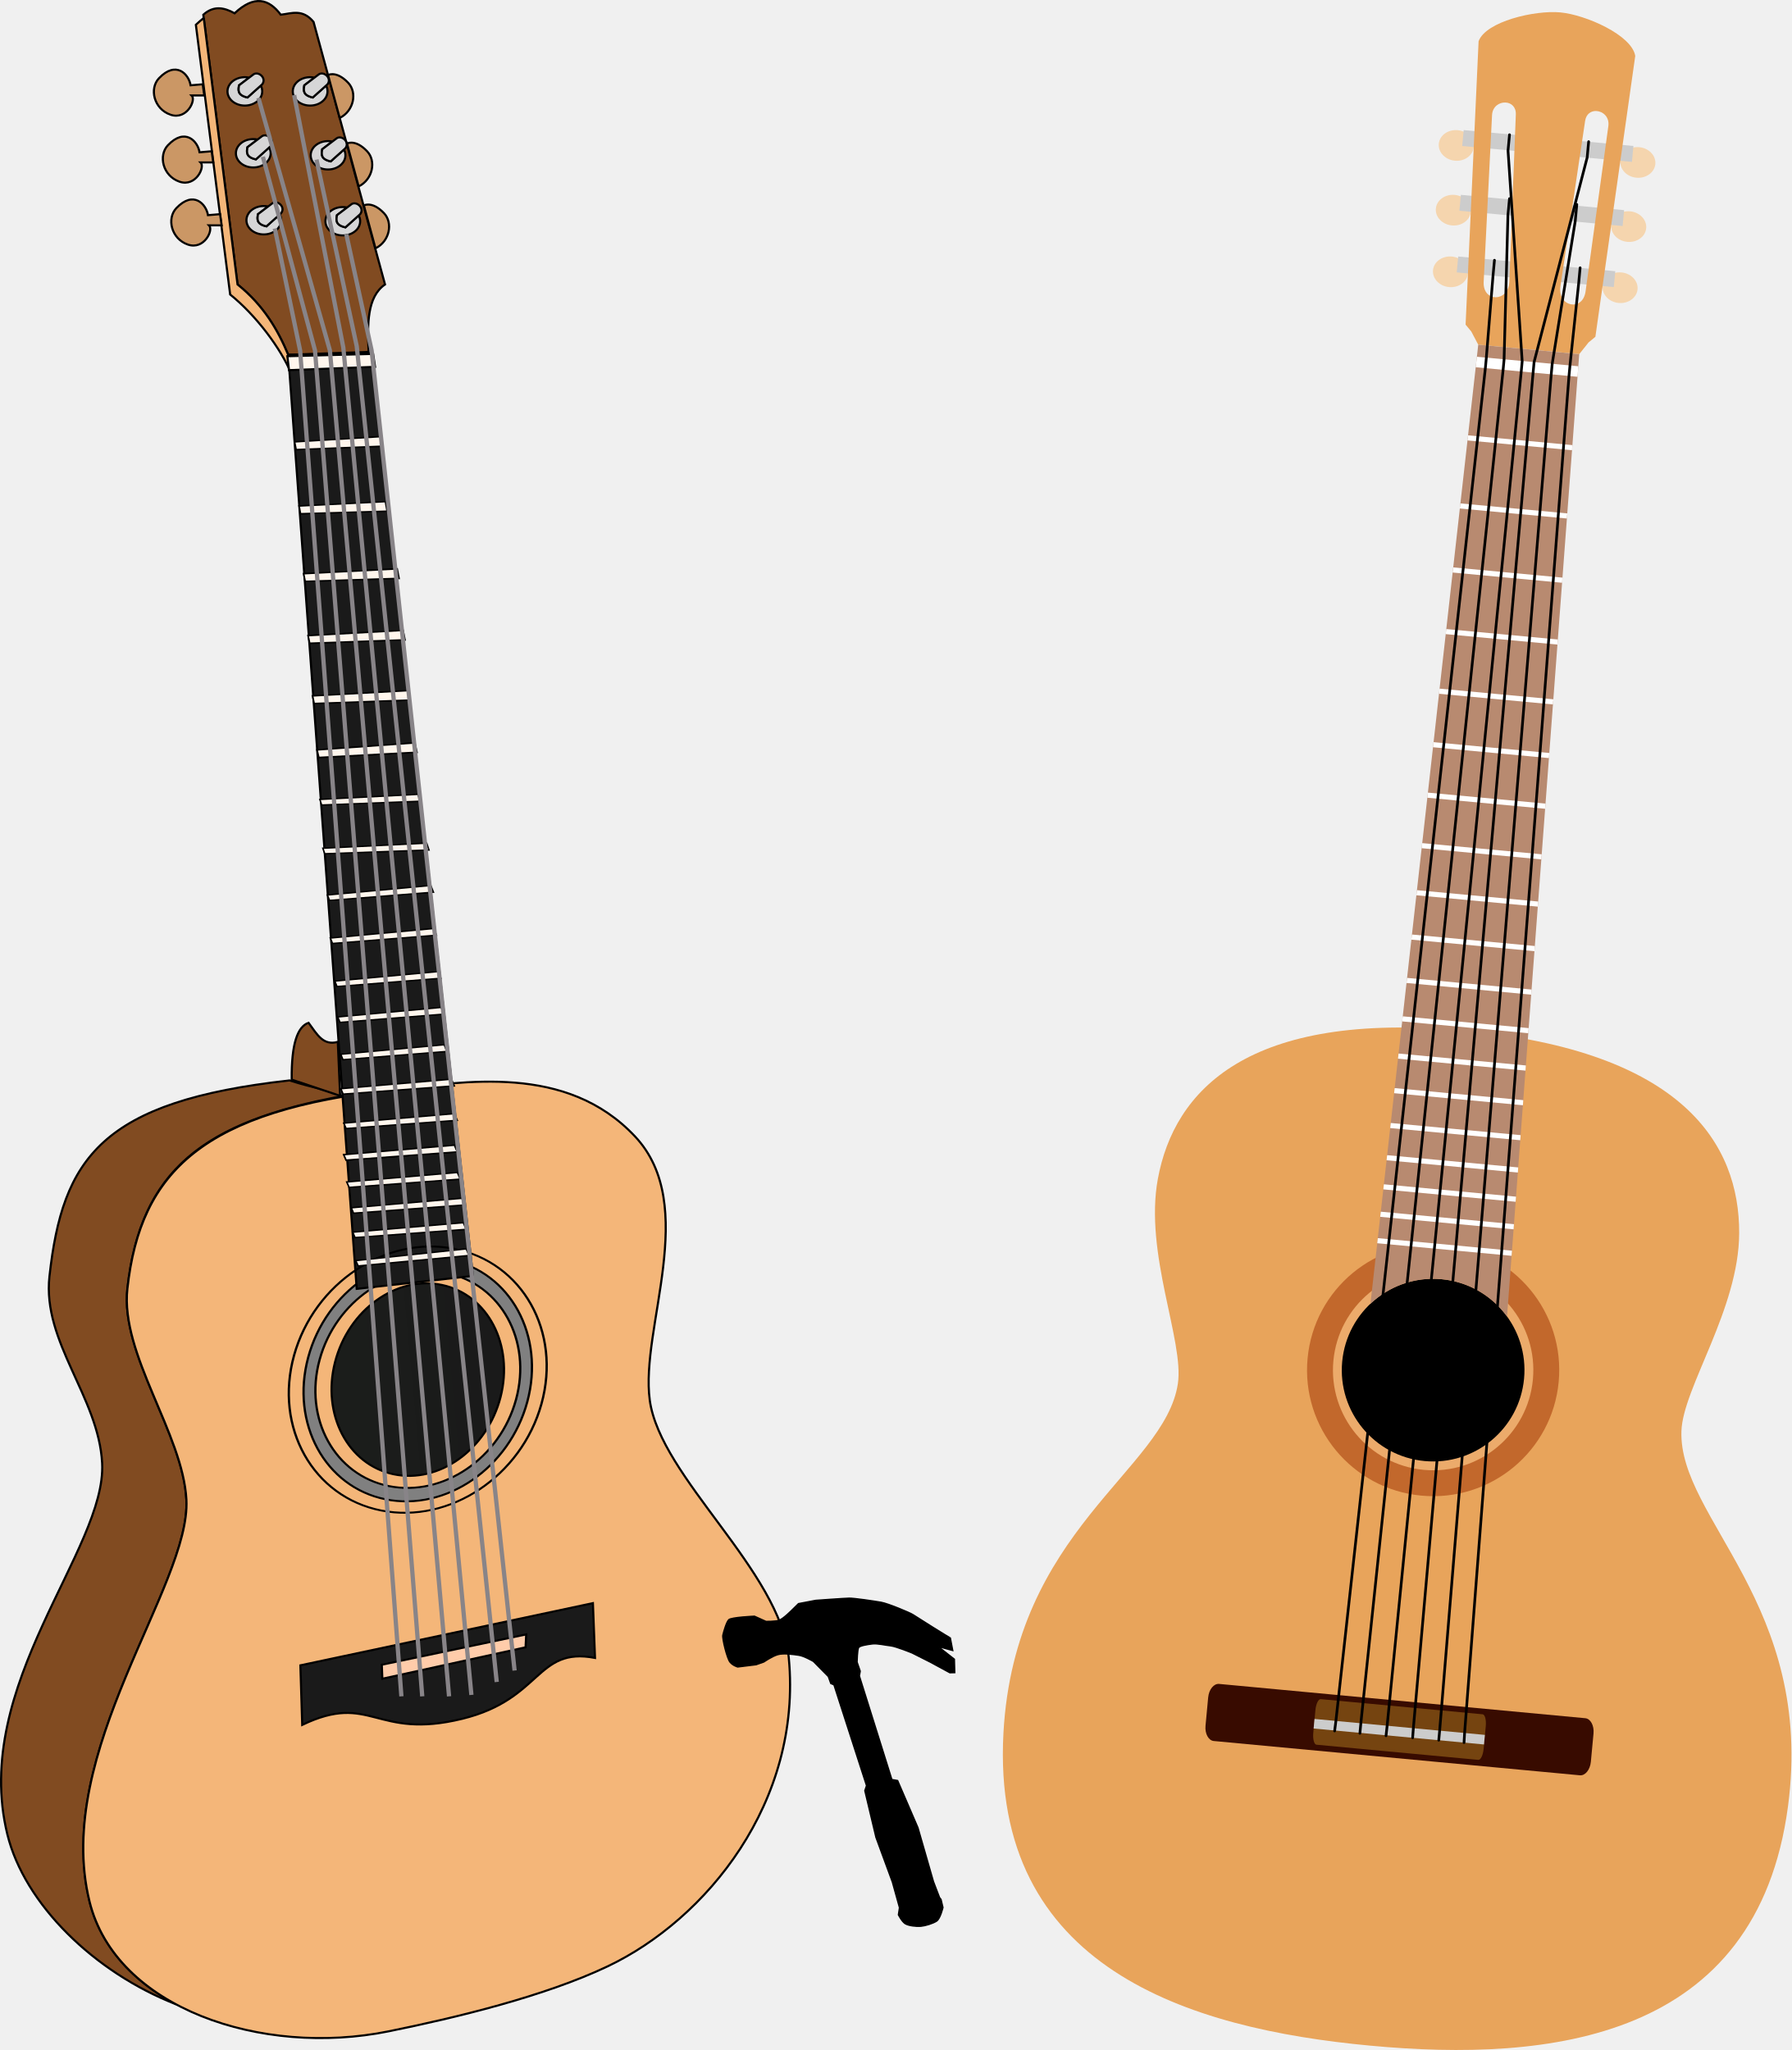
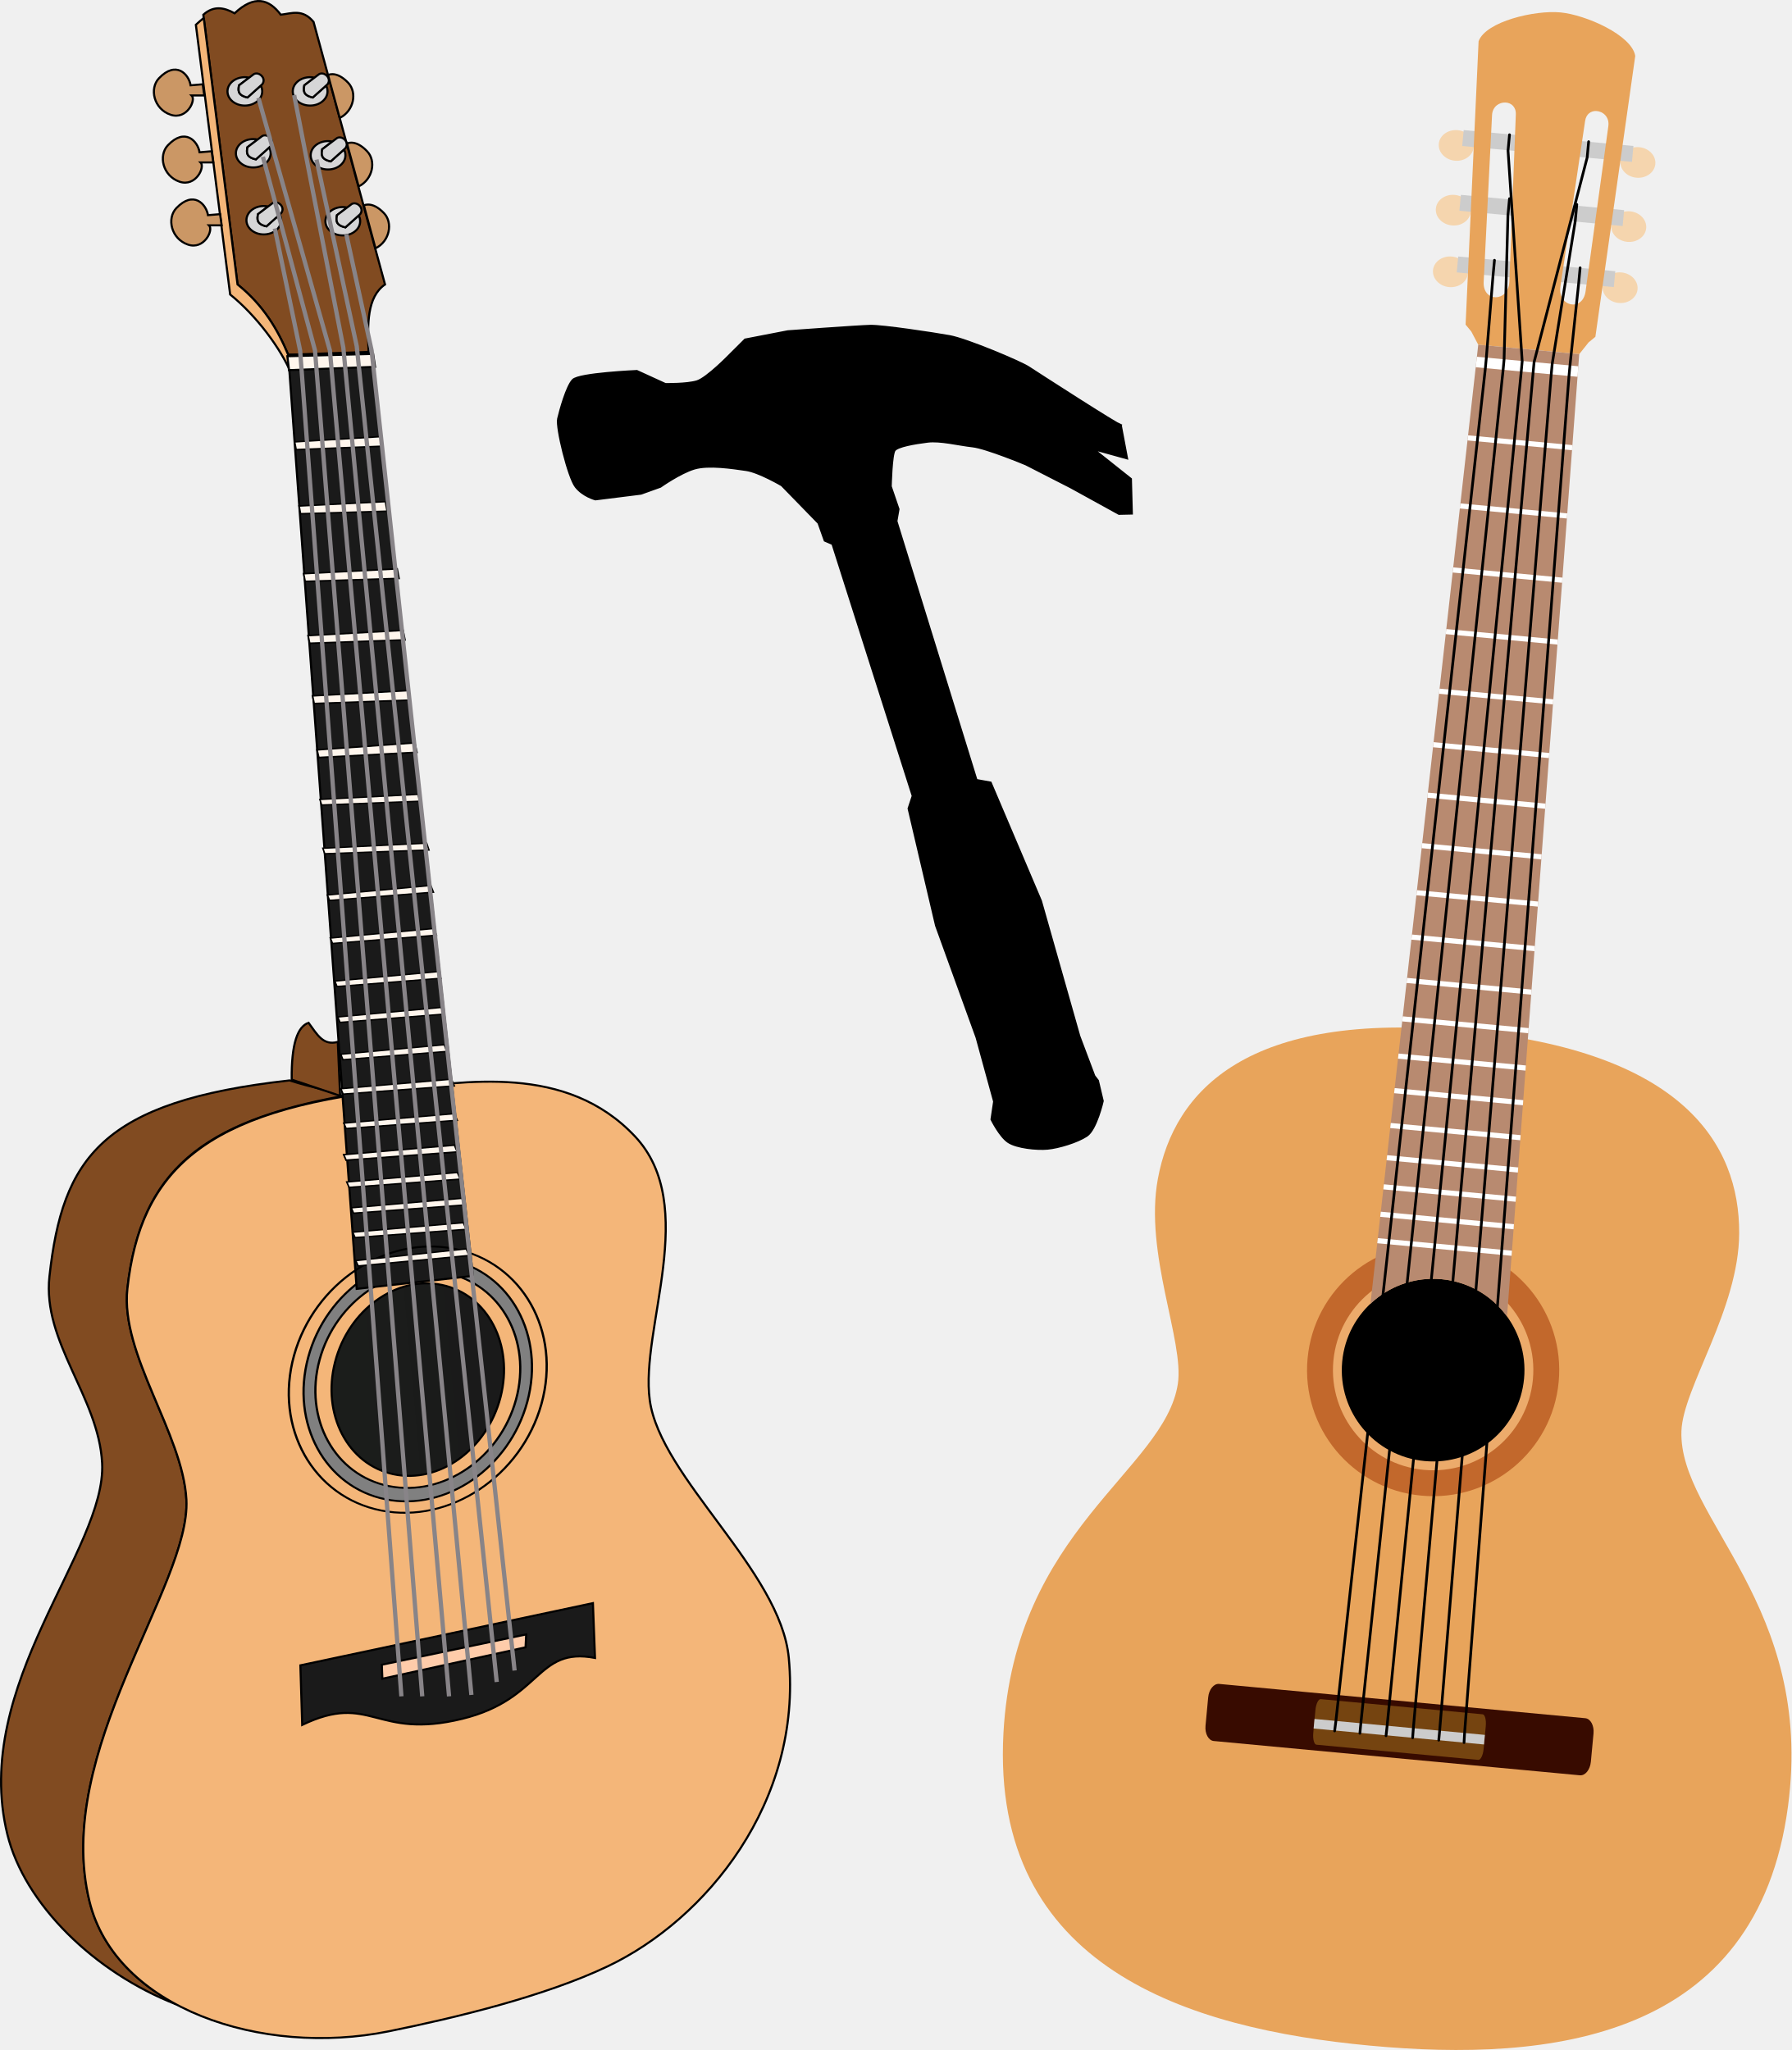
<svg xmlns="http://www.w3.org/2000/svg" id="svg2" viewBox="0 0 1327.495 1519.312" version="1.1" width="1327.495" height="1519.312">
  <defs id="defs64">
    <linearGradient id="linearGradient3468" y2="704.89" gradientUnits="userSpaceOnUse" y1="687.69" x2="359" x1="411.99">
      <stop id="stop3464" stop-color="#1a1a1a" offset="0" />
      <stop id="stop3466" stop-color="#1b1d1b" offset="1" />
    </linearGradient>
  </defs>
  <g id="layer1" transform="translate(2176.327,-294.0657)">
    <g id="g3951" transform="rotate(5.350792,-1331.477,1609.028)">
      <path id="path2959" transform="translate(-694.74,66.75)" fill="#f5d5ae" d="m -516.06,307.16 c -7.183,0 -13.031,5.067 -13.031,11.344 0,6.276 5.848,11.375 13.031,11.375 7.183,0 13,-5.099 13,-11.375 0,-6.276 -5.817,-11.344 -13,-11.344 z m 2.281,47.969 c -7.183,0 -13,5.099 -13,11.375 0,6.276 5.817,11.344 13,11.344 7.183,0 13,-5.067 13,-11.344 0,-6.276 -5.817,-11.375 -13,-11.375 z m 2.156,45.688 c -7.183,0 -13,5.067 -13,11.344 0,6.276 5.817,11.375 13,11.375 7.183,0 13,-5.099 13,-11.375 0,-6.276 -5.817,-11.344 -13,-11.344 z" />
      <path id="path2966" fill="#f5d5ae" d="m -1075.7,373.91 c 7.183,0 13.031,5.067 13.031,11.344 0,6.276 -5.848,11.375 -13.031,11.375 -7.183,0 -13,-5.099 -13,-11.375 0,-6.276 5.817,-11.344 13,-11.344 z m -2.281,47.969 c 7.183,0 13,5.099 13,11.375 0,6.276 -5.817,11.344 -13,11.344 -7.183,0 -13,-5.067 -13,-11.344 0,-6.276 5.817,-11.375 13,-11.375 z m -2.156,45.688 c 7.183,0 13,5.067 13,11.344 0,6.276 -5.817,11.375 -13,11.375 -7.183,0 -13,-5.099 -13,-11.375 0,-6.276 5.817,-11.344 13,-11.344 z" />
      <path id="path2922" transform="translate(-694.74,66.75)" fill="#e8a45b" d="m -448.5,971.16 c -162.02,0 -210.38,64.536 -216.31,130.44 -5.056,56.174 30.797,117.94 28.906,150 -3.818,64.754 -110.42,119.07 -104.53,269.72 6.818,174.33 157.45,205.31 291.94,205.31 134.48,0 285.12,-30.982 291.94,-205.31 5.892,-150.65 -100.74,-204.96 -104.56,-269.72 -1.891,-32.062 33.994,-93.826 28.938,-150 -5.932,-65.902 -54.294,-130.44 -216.31,-130.44 z" />
      <rect id="rect2949" rx="0" ry="0" height="11.835" width="116.9" y="467.08" x="-1201.7" fill="#cccccc" />
      <rect id="rect2951" rx="0" ry="0" height="11.835" width="121.49" y="421.41" x="-1204" fill="#cccccc" />
      <rect id="rect2953" rx="0" ry="0" height="11.835" width="126.32" y="373.42" x="-1206.4" fill="#cccccc" />
      <path id="path3866" transform="translate(-694.74,66.75)" fill="#e8a45b" d="m -448.5,213.16 c -18.913,0 -54.345,11.792 -58.312,26.938 l 10,210 4.656,4.656 6.062,9.281 h 75.156 l 6.062,-9.281 4.656,-4.656 10,-210 c -3.967,-15.145 -39.368,-26.938 -58.281,-26.938 z m -34.156,70.281 c 4.087,-0.15 8.063,2.401 8.375,8.094 l 6.781,123.94 c 0.824,15.054 -18.266,17.268 -18.938,1.781 l -5.344,-123.56 c -0.279,-6.431 4.493,-10.08 9.125,-10.25 z m 67.5,0 c 4.868,-0.254 10.233,3.441 9.938,10.25 l -5.375,123.56 c -0.671,15.487 -19.731,13.273 -18.906,-1.781 l 6.781,-123.94 c 0.291,-5.313 3.776,-7.896 7.562,-8.094 z" />
      <path id="path2916" transform="matrix(0.98404,0,0,0.98404,-701.9,86.279)" fill="#c2682c" d="m -353.55,1223.8 c 0,52.442 -42.513,94.954 -94.954,94.954 -52.442,0 -94.954,-42.512 -94.954,-94.954 0,-52.442 42.513,-94.954 94.954,-94.954 52.442,0 94.954,42.512 94.954,94.954 z" />
      <path id="path2918" transform="matrix(0.78191,0,0,0.78191,-792.55,333.65)" fill="#ecab6b" d="m -353.55,1223.8 c 0,52.442 -42.513,94.954 -94.954,94.954 -52.442,0 -94.954,-42.512 -94.954,-94.954 0,-52.442 42.513,-94.954 94.954,-94.954 52.442,0 94.954,42.512 94.954,94.954 z" />
      <path id="path2920" transform="matrix(0.71277,0,0,0.71277,-823.57,418.27)" d="m -353.55,1223.8 c 0,52.442 -42.513,94.954 -94.954,94.954 -52.442,0 -94.954,-42.512 -94.954,-94.954 0,-52.442 42.513,-94.954 94.954,-94.954 52.442,0 94.954,42.512 94.954,94.954 z" />
      <rect id="rect2929" rx="7.143" ry="10.714" height="42.5" width="286.79" y="1536.9" x="-1286.6" fill="#380b00" />
      <rect id="rect2931" rx="3.158" ry="8.553" height="33.929" width="126.79" y="1541.1" x="-1206.6" fill="#754410" />
      <path id="rect2933" fill="#cccccc" transform="translate(-694.74,66.75)" d="m -511.91,1489.4 v 7.125 h 126.78 v -7.125 z" />
      <path id="path2945" transform="translate(-694.74,66.75)" fill="#b88a70" d="m -486.09,464.03 -13.25,715.09 h 0.062 c 12.403,-14.081 30.542,-22.969 50.781,-22.969 20.239,0 38.379,8.888 50.781,22.969 0.004,0.01 0.027,-0.01 0.031,0 l -13.25,-715.09 h -75.156 z" />
      <path id="rect2968" fill="#ffffff" transform="translate(-694.74,66.75)" d="m -486.25,473.03 -0.156,7.812 h 75.781 l -0.156,-7.812 h -75.469 z m -1.094,58.594 -0.062,3.781 h 77.781 l -0.062,-3.781 z m -0.938,50.75 -0.062,3.781 h 79.656 l -0.062,-3.781 z m -0.875,47.719 -0.094,3.812 h 81.469 l -0.094,-3.812 h -81.281 z m -0.875,45.969 -0.062,3.781 h 83.156 l -0.062,-3.781 z m -0.812,44.438 -0.062,3.812 h 84.781 l -0.062,-3.812 z m -0.75,39.906 -0.062,3.781 h 86.281 l -0.062,-3.781 z m -0.688,37.625 -0.062,3.812 h 87.656 l -0.062,-3.812 z m -0.688,37.656 -0.094,3.781 h 89.094 l -0.094,-3.781 h -88.906 z m -0.656,35.094 -0.062,3.781 h 90.344 l -0.062,-3.781 z m -0.625,33.062 -0.062,3.812 h 91.594 l -0.062,-3.812 z m -0.594,32.344 -0.062,3.781 h 92.781 l -0.062,-3.781 z m -0.531,28.656 -0.062,3.781 h 93.844 l -0.062,-3.781 z m -0.5,27.75 -0.094,3.812 h 94.906 l -0.094,-3.812 h -94.719 z m -0.5,25.781 -0.062,3.781 h 95.844 l -0.062,-3.781 z m -0.469,26 -0.062,3.781 h 96.781 l -0.062,-3.781 z m -0.438,24 -0.094,3.781 h 97.719 l -0.094,-3.781 h -97.531 z m -0.406,21.719 -0.062,3.781 h 98.469 l -0.062,-3.781 z m -0.375,20.437 -0.094,3.813 h 99.281 l -0.094,-3.813 h -99.094 z m -0.375,19.719 -0.062,3.781 h 99.969 l -0.062,-3.781 z" />
      <g id="g3021" stroke-linejoin="round" transform="matrix(-1,0,0,1,-2285.3,0)" stroke="#000000" stroke-linecap="round" stroke-width="2" fill="none">
        <path id="path3023" transform="translate(-694.74,66.75)" d="m -495.86,1496.5 0.253,-7.125 16.776,-1008.6 v -7.826 l -0.74,-60.864 v -11.835" />
        <path id="path3025" transform="translate(-694.74,66.75)" d="m -477.04,1496.5 v -7.125 l 11.424,-1008.6 v -7.826 l -7.131,-106.83 v -12.374" />
        <path id="path3027" transform="translate(-694.74,66.75)" d="m -457.6,1496.5 0.126,-7.125 5.347,-1008.6 v -7.826 l -25.017,-154.52 v -11.835" />
      </g>
      <g id="g3029" stroke-linejoin="round" transform="translate(-0.39193,0.35714)" stroke="#000000" stroke-linecap="round" stroke-width="2" fill="none">
        <path id="path3031" transform="translate(-694.74,66.75)" d="m -495.86,1496.5 0.253,-7.125 16.776,-1008.6 v -7.826 l -0.74,-60.864 v -11.835" />
        <path id="path3033" transform="translate(-694.74,66.75)" d="m -477.04,1496.5 v -7.125 l 11.424,-1008.6 v -7.826 l -7.131,-106.83 v -12.374" />
        <path id="path3035" transform="translate(-694.74,66.75)" d="m -457.6,1496.5 0.126,-7.125 5.347,-1008.6 v -7.826 l -25.017,-154.52 v -11.835" />
      </g>
    </g>
  </g>
  <g id="layer3" transform="matrix(1.580981,0,0,1.523368,-305.1381,-37.53516)">
    <path id="path2677" stroke="#000000" fill-rule="evenodd" fill="#814b21" d="m 328.73,550.27 c -88.24,10.16 -106.43,37.83 -112.54,95.35 -3.41,32.05 23.06,58.66 24.69,90.85 2.11,41.97 -61.66,107.79 -44.41,180.65 8.04,33.97 40.81,67.15 79.12,82.66 -20.26,-11.26 -35.43,-28.15 -40.62,-50.09 -17.25,-72.87 47.52,-153.5 45.41,-195.47 -1.63,-32.19 -31.07,-70.61 -27.66,-102.66 6.11,-57.52 35.6,-81.24 100.94,-93.7 -11.94,-4.39 -12.7,-3.57 -24.93,-7.59 z" />
    <path id="path2675" stroke="#000000" fill-rule="evenodd" fill="#f4b679" d="m 377.11,554.81 c -88.23,10.16 -118.27,39.22 -124.39,96.75 -3.4,32.04 26.03,70.48 27.65,102.67 2.11,41.97 -62.66,122.6 -45.41,195.46 12.31,52.01 80.75,75.71 140.18,63.21 31.38,-6.6 73.11,-17.03 102.67,-31.62 46.19,-22.79 91.25,-79.86 84.9,-150.05 -3.84,-42.44 -60.19,-87.67 -65.16,-125.38 -4.62,-35.03 23.62,-94.59 -6.91,-128.33 -32.24,-35.64 -79.98,-26.57 -113.53,-22.71 z" />
    <path id="path2688" stroke="#000000" fill-rule="evenodd" fill="#814b21" d="m 328.09,197.24 c -4.92,-12.15 -11.43,-23.9 -23.74,-34.21 L 288.3,31.8 c 4.89,-4.573 9.77,-3.528 14.66,-0.7 9.27,-9.039 16.08,-6.975 21.64,0.698 5.12,-0.64 10.24,-2.941 15.36,3.49 l 33.5,127.74 c -8.53,6.16 -8.25,19.37 -7.68,32.81 l -37.69,1.4 z" />
    <path id="path2710" stroke="#000000" fill-rule="evenodd" fill="#f4b679" d="m 288.5,33.375 c -1.04,0.819 -2.19,1.915 -3.69,3.313 l 16.07,131.22 c 12.3,10.3 23.7,26.25 28.62,38.4 l -1.41,-9.06 c -4.92,-12.15 -11.44,-23.92 -23.75,-34.22 L 288.5,33.368 Z" />
    <path id="path2713" stroke="#000000" fill-rule="evenodd" fill="#814b21" d="m 352.43,557.77 -22.7,-7.9 c -0.17,-17.6 2.8,-25.81 7.89,-27.64 4.17,5.93 6.92,11.22 13.71,9.3 z" />
    <path id="path2715" stroke="#000000" fill-rule="evenodd" fill="#1a1a1a" d="m 333.8,834.83 0.86,28.98 c 32.31,-16.08 34.17,7.43 75.03,-2.97 37.45,-9.53 34.48,-35.08 62.19,-29.61 l -0.98,-26.66 z" />
    <path id="path2717" stroke="#000000" fill-rule="evenodd" fill="#ffccaa" d="m 371.95,834.55 0.26,6.8 67.13,-15.29 0.3,-6.27 z" />
    <path id="path3304" d="m 428.61,697.92 a 39.79,50.087 0 1 1 -79.58,0 39.79,50.087 0 1 1 79.58,0 z" transform="matrix(1.2903,0.27188,-0.30164,1.163,97.632,-221.59)" stroke="#000000" stroke-width="0.795" fill="#808080" />
    <path id="path3302" d="m 428.61,697.92 a 39.79,50.087 0 1 1 -79.58,0 39.79,50.087 0 1 1 79.58,0 z" transform="matrix(1.1574,0.24176,-0.27055,1.0342,127.64,-119.96)" stroke="#000000" stroke-width="0.89" fill="#f4b679" />
    <path id="path2686" stroke="#000000" fill-rule="evenodd" fill="#1a1a1a" d="m 360.2,651.68 54.45,-6.3 -47.47,-448.84 -39.09,0.7 z" />
    <path id="path2723" d="m 428.61,697.92 a 39.79,50.087 0 1 1 -79.58,0 39.79,50.087 0 1 1 79.58,0 z" transform="matrix(0.97409,0.21489,-0.22771,0.91922,169,-29.268)" stroke="#000000" stroke-width="1.029" fill="url(#linearGradient3468)" style="fill:url(#linearGradient3468)" />
    <path id="path3306" d="m 428.61,697.92 a 39.79,50.087 0 1 1 -79.58,0 39.79,50.087 0 1 1 79.58,0 z" transform="matrix(1.4569,0.29718,-0.34059,1.2713,60.039,-306.97)" stroke="#000000" stroke-width="0.716" fill="none" />
    <g id="g3319" stroke="#000000" fill="#d6d6d7">
      <path id="path3310" d="m 307.75,62.188 c -4.5,0 -8.13,3.091 -8.13,6.906 0,3.814 3.63,6.906 8.13,6.906 4.5,0 8.16,-3.092 8.16,-6.906 0,-1.002 -0.24,-1.953 -0.69,-2.813 L 309,72.062 c -4.75,-1.116 -4.36,-3.505 -3.97,-5.906 l 4.75,-3.75 c -0.64,-0.139 -1.33,-0.218 -2.03,-0.218 z" />
      <path id="path3312" stroke-width="1px" fill-rule="evenodd" d="m 305.05,66.143 c -0.39,2.401 -0.8,4.807 3.95,5.923 l 6.91,-6.417 c 2.14,-2.938 -1.56,-6.362 -3.95,-4.936 z" />
    </g>
    <g id="g3323" stroke="#000000" fill="#d6d6d7" transform="translate(3.9488,30.11)">
      <path id="path3325" d="m 307.75,62.188 c -4.5,0 -8.13,3.091 -8.13,6.906 0,3.814 3.63,6.906 8.13,6.906 4.5,0 8.16,-3.092 8.16,-6.906 0,-1.002 -0.24,-1.953 -0.69,-2.813 L 309,72.062 c -4.75,-1.116 -4.36,-3.505 -3.97,-5.906 l 4.75,-3.75 c -0.64,-0.139 -1.33,-0.218 -2.03,-0.218 z" />
      <path id="path3327" stroke-width="1px" fill-rule="evenodd" d="m 305.05,66.143 c -0.39,2.401 -0.8,4.807 3.95,5.923 l 6.91,-6.417 c 2.14,-2.938 -1.56,-6.362 -3.95,-4.936 z" />
    </g>
    <g id="g3329" stroke="#000000" fill="#d6d6d7" transform="translate(8.8849,62.688)">
      <path id="path3331" d="m 307.75,62.188 c -4.5,0 -8.13,3.091 -8.13,6.906 0,3.814 3.63,6.906 8.13,6.906 4.5,0 8.16,-3.092 8.16,-6.906 0,-1.002 -0.24,-1.953 -0.69,-2.813 L 309,72.062 c -4.75,-1.116 -4.36,-3.505 -3.97,-5.906 l 4.75,-3.75 c -0.64,-0.139 -1.33,-0.218 -2.03,-0.218 z" />
      <path id="path3333" stroke-width="1px" fill-rule="evenodd" d="m 305.05,66.143 c -0.39,2.401 -0.8,4.807 3.95,5.923 l 6.91,-6.417 c 2.14,-2.938 -1.56,-6.362 -3.95,-4.936 z" />
    </g>
    <g id="g3335" stroke="#000000" fill="#d6d6d7" transform="translate(45.905,63.181)">
      <path id="path3337" d="m 307.75,62.188 c -4.5,0 -8.13,3.091 -8.13,6.906 0,3.814 3.63,6.906 8.13,6.906 4.5,0 8.16,-3.092 8.16,-6.906 0,-1.002 -0.24,-1.953 -0.69,-2.813 L 309,72.062 c -4.75,-1.116 -4.36,-3.505 -3.97,-5.906 l 4.75,-3.75 c -0.64,-0.139 -1.33,-0.218 -2.03,-0.218 z" />
      <path id="path3339" stroke-width="1px" fill-rule="evenodd" d="m 305.05,66.143 c -0.39,2.401 -0.8,4.807 3.95,5.923 l 6.91,-6.417 c 2.14,-2.938 -1.56,-6.362 -3.95,-4.936 z" />
    </g>
    <g id="g3341" stroke="#000000" fill="#d6d6d7" transform="translate(38.995,31.097)">
      <path id="path3343" d="m 307.75,62.188 c -4.5,0 -8.13,3.091 -8.13,6.906 0,3.814 3.63,6.906 8.13,6.906 4.5,0 8.16,-3.092 8.16,-6.906 0,-1.002 -0.24,-1.953 -0.69,-2.813 L 309,72.062 c -4.75,-1.116 -4.36,-3.505 -3.97,-5.906 l 4.75,-3.75 c -0.64,-0.139 -1.33,-0.218 -2.03,-0.218 z" />
      <path id="path3345" stroke-width="1px" fill-rule="evenodd" d="m 305.05,66.143 c -0.39,2.401 -0.8,4.807 3.95,5.923 l 6.91,-6.417 c 2.14,-2.938 -1.56,-6.362 -3.95,-4.936 z" />
    </g>
    <g id="g3347" stroke="#000000" fill="#d6d6d7" transform="translate(30.603)">
      <path id="path3349" d="m 307.75,62.188 c -4.5,0 -8.13,3.091 -8.13,6.906 0,3.814 3.63,6.906 8.13,6.906 4.5,0 8.16,-3.092 8.16,-6.906 0,-1.002 -0.24,-1.953 -0.69,-2.813 L 309,72.062 c -4.75,-1.116 -4.36,-3.505 -3.97,-5.906 l 4.75,-3.75 c -0.64,-0.139 -1.33,-0.218 -2.03,-0.218 z" />
      <path id="path3351" stroke-width="1px" fill-rule="evenodd" d="m 305.05,66.143 c -0.39,2.401 -0.8,4.807 3.95,5.923 l 6.91,-6.417 c 2.14,-2.938 -1.56,-6.362 -3.95,-4.936 z" />
    </g>
    <path id="path3353" d="m 288.02,65.649 -5.68,0.494 c -0.84,-5.417 -6.79,-12.172 -14.81,-3.455 -4.6,5 -2.48,14.966 5.43,17.769 7.59,2.691 12.1,-7.149 9.87,-9.378 h 5.93 z" fill-rule="evenodd" stroke="#000000" stroke-width="1px" fill="#cb9765" />
    <path id="path3355" d="m 292.21,98.227 -5.67,0.494 c -0.85,-5.417 -6.79,-12.172 -14.81,-3.456 -4.6,5.005 -2.48,14.965 5.43,17.775 7.59,2.69 12.1,-7.15 9.87,-9.38 h 5.92 z" fill-rule="evenodd" stroke="#000000" stroke-width="1px" fill="#cb9765" />
    <path id="path3357" d="m 296.16,128.83 -5.67,0.49 c -0.85,-5.41 -6.79,-12.17 -14.81,-3.45 -4.6,5 -2.48,14.97 5.43,17.77 7.59,2.69 12.1,-7.15 9.87,-9.38 h 5.92 z" fill-rule="evenodd" stroke="#000000" stroke-width="1px" fill="#cb9765" />
    <path id="path3359" d="m 348.78,60.719 c -0.73,-0.008 -1.39,0.145 -2.03,0.375 l 5.47,20.937 c 6.7,-3.438 8.27,-12.446 3.97,-17.125 -2.76,-2.996 -5.27,-4.165 -7.41,-4.187 z" fill-rule="evenodd" stroke="#000000" stroke-width="1px" fill="#cb9765" />
    <path id="path3364" d="m 357.67,94.037 c -0.73,-0.008 -1.4,0.146 -2.04,0.375 l 5.47,20.938 c 6.7,-3.44 8.28,-12.45 3.97,-17.126 -2.75,-2.996 -5.26,-4.164 -7.4,-4.187 z" fill-rule="evenodd" stroke="#000000" stroke-width="1px" fill="#cb9765" />
    <path id="path3366" d="m 365.56,124.15 c -0.72,-0.01 -1.39,0.14 -2.03,0.37 l 5.47,20.94 c 6.7,-3.44 8.27,-12.45 3.97,-17.13 -2.76,-2.99 -5.26,-4.16 -7.41,-4.18 z" fill-rule="evenodd" stroke="#000000" stroke-width="1px" fill="#cb9765" />
    <path id="path3398" stroke="#000000" fill-rule="evenodd" fill="#fff6ed" d="m 327.7,197.95 0.76,6.76 40.33,-1.61 -0.91,-6.27 z" />
    <path id="path3400" d="m 331.09,239.6 0.71,3.79 40.57,-1.66 -0.85,-4.68 z" fill-rule="evenodd" stroke="#000000" stroke-width="0.752" fill="#fff6ed" />
    <path id="path3402" d="m 333.19,270.8 0.67,3.79 40.59,-1.24 -0.81,-4.68 z" fill-rule="evenodd" stroke="#000000" stroke-width="0.752" fill="#fff6ed" />
    <path id="path3404" d="m 335.3,303.73 0.73,3.77 44,-1.46 -0.88,-4.66 z" fill-rule="evenodd" stroke="#000000" stroke-width="0.78" fill="#fff6ed" />
    <path id="path3406" d="m 337.39,333.85 0.76,3.76 44.67,-1.66 -0.91,-4.65 z" fill-rule="evenodd" stroke="#000000" stroke-width="0.786" fill="#fff6ed" />
    <path id="path3408" d="m 339.48,363.17 0.77,3.76 44.67,-1.66 -0.92,-4.65 z" fill-rule="evenodd" stroke="#000000" stroke-width="0.786" fill="#fff6ed" />
    <path id="path3410" d="m 341.58,389.44 0.85,3.74 45.99,-2.53 -1.02,-4.62 z" fill-rule="evenodd" stroke="#000000" stroke-width="0.797" fill="#fff6ed" />
    <path id="path3414" d="m 342.92,413.57 0.85,2.71 46.11,-1.84 -1.02,-3.34 z" fill-rule="evenodd" stroke="#000000" stroke-width="0.679" fill="#fff6ed" />
    <path id="path3416" d="m 344.32,437.31 0.9,2.69 48.84,-1.83 -1.08,-3.33 z" fill-rule="evenodd" stroke="#000000" stroke-width="0.697" fill="#fff6ed" />
    <path id="path3418" d="m 346.44,460.06 1.03,2.65 48.69,-4.01 -1.25,-3.28 z" fill-rule="evenodd" stroke="#000000" stroke-width="0.698" fill="#fff6ed" />
    <path id="path3420" d="m 347.83,481 1.04,2.65 48.69,-4.01 -1.25,-3.28 z" fill-rule="evenodd" stroke="#000000" stroke-width="0.698" fill="#fff6ed" />
    <path id="path3422" d="m 349.93,501.94 1.03,2.66 48.69,-4.02 -1.25,-3.28 z" fill-rule="evenodd" stroke="#000000" stroke-width="0.698" fill="#fff6ed" />
    <path id="path3424" d="m 351.32,519.39 1.04,2.66 48.69,-4.02 -1.25,-3.28 z" fill-rule="evenodd" stroke="#000000" stroke-width="0.698" fill="#fff6ed" />
    <path id="path3426" d="m 352.72,537.54 1.04,2.66 48.68,-4.02 -1.24,-3.28 z" fill-rule="evenodd" stroke="#000000" stroke-width="0.698" fill="#fff6ed" />
    <path id="path3428" d="m 352.73,554.29 1.11,2.65 52.08,-4 -1.33,-3.27 z" fill-rule="evenodd" stroke="#000000" stroke-width="0.721" fill="#fff6ed" />
    <path id="path3430" d="m 354.13,571.05 1.11,2.64 52.08,-4 -1.34,-3.27 z" fill-rule="evenodd" stroke="#000000" stroke-width="0.721" fill="#fff6ed" />
    <path id="path3432" d="m 354.13,586.4 1.11,2.65 52.08,-4 -1.34,-3.27 z" fill-rule="evenodd" stroke="#000000" stroke-width="0.721" fill="#ffccaa" />
    <path id="path3434" d="m 354.13,586.4 1.11,2.65 52.08,-4 -1.34,-3.27 z" fill-rule="evenodd" stroke="#000000" stroke-width="0.721" fill="#fff6ed" />
    <path id="path3436" d="m 355.52,599.67 1.11,2.64 52.08,-4 -1.33,-3.27 z" fill-rule="evenodd" stroke="#000000" stroke-width="0.721" fill="#fff6ed" />
    <path id="path3438" d="m 357.62,612.23 1.11,2.65 52.08,-4 -1.34,-3.27 z" fill-rule="evenodd" stroke="#000000" stroke-width="0.721" fill="#fff6ed" />
    <path id="path3440" d="m 358.31,624.1 1.11,2.64 52.09,-4 -1.34,-3.27 z" fill-rule="evenodd" stroke="#000000" stroke-width="0.721" fill="#fff6ed" />
    <path id="path3442" d="m 359.74,637.92 1.16,2.62 51.99,-5.09 -1.4,-3.24 z" fill-rule="evenodd" stroke="#000000" stroke-width="0.721" fill="#fff6ed" />
    <g id="g3470" stroke="#888488" stroke-width="2" fill="none">
      <path id="path3372" d="M 390.91,849.92 340.65,195.14 316.22,100.91" />
      <path id="path3368" d="M 381.14,849.92 333.67,195.14 321.81,135.81" />
      <path id="path3378" d="M 434.19,837.36 367.18,195.14 355.31,138.6" />
      <path id="path3374" d="M 403.48,849.92 347.63,195.14 314.13,72.28" />
      <path id="path3376" d="M 425.82,842.94 360.2,193.05 341.35,102.3" />
      <path id="path3370" d="M 413.95,849.23 353.92,193.75 330.88,70.89" />
    </g>
  </g>
-   <path id="path2478" style="fill:#000000;fill-rule:evenodd;stroke:#000000;stroke-width:0.904px" d="m 704.196,1213.721 1.832,9.564 -10.634,-2.91 11.846,9.288 0.275,10.014 -3.689,0.081 -14.442,-7.841 -13.462,-6.786 c 0,0 -11.89,-4.895 -16.06,-5.349 -4.177,-0.442 -9.645,-1.857 -13.54,-1.382 -3.902,0.488 -9.034,1.331 -10.005,2.63 -0.961,1.296 -1.175,10.788 -1.175,10.788 l 2.323,6.717 -0.626,3.554 24.071,76.723 4.262,0.761 15.063,34.941 11.522,40.026 4.506,11.796 1.074,1.371 1.434,5.968 c 0,0 -1.917,8.317 -4.738,10.164 -2.815,1.835 -8.395,3.488 -11.674,3.792 -3.272,0.291 -9.178,-0.317 -11.68,-1.933 -2.502,-1.616 -4.991,-6.604 -4.991,-6.604 l 0.792,-5.282 -5.278,-18.983 -12.161,-33.099 -8.237,-34.606 1.25,-3.739 -24.133,-74.681 -2.317,-0.993 -1.866,-5.173 -11.069,-11.208 c 0,0 -6.914,-4.012 -10.775,-4.547 -3.864,-0.545 -11.279,-1.707 -15.613,-0.423 -4.334,1.284 -10.193,5.376 -10.193,5.376 l -5.796,2.051 -13.643,1.684 c 0,0 -3.648,-0.943 -5.802,-3.673 -2.154,-2.731 -5.849,-17.458 -5.244,-19.994 0.595,-2.533 2.562,-9.52 4.362,-11.398 1.801,-1.879 19.092,-2.62 19.092,-2.62 l 8.558,3.858 c 0,0 6.429,0.119 9.526,-0.798 3.097,-0.917 10.083,-8.034 10.083,-8.034 l 4.428,-4.346 12.754,-2.432 c 0,0 21.093,-1.534 24.782,-1.615 3.679,-0.078 18.822,2.174 23.798,3.057 4.976,0.883 21.096,7.56 23.598,9.176 2.502,1.616 27.399,17.468 27.615,17.07 z" />
+   <path id="path2478" style="fill:#000000;fill-rule:evenodd;stroke:#000000;stroke-width:2.248px" d="m 830.141,315.244 4.521,23.95 -26.252,-7.287 29.242,23.261 0.68,25.078 -9.106,0.203 -35.651,-19.637 -33.231,-16.995 c 0,0 -29.351,-12.258 -39.647,-13.395 -10.312,-1.106 -23.809,-4.651 -33.424,-3.46 -9.632,1.223 -22.302,3.332 -24.699,6.586 -2.373,3.247 -2.9,27.016 -2.9,27.016 l 5.735,16.821 -1.546,8.901 59.421,192.137 10.52,1.906 37.186,87.502 28.443,100.236 11.123,29.541 2.651,3.435 3.54,14.947 c 0,0 -4.732,20.828 -11.697,25.454 -6.949,4.595 -20.724,8.735 -28.818,9.495 -8.077,0.729 -22.656,-0.793 -28.833,-4.84 -6.176,-4.047 -12.321,-16.54 -12.321,-16.54 l 1.956,-13.229 -13.03,-47.538 -30.02,-82.89 -20.334,-86.662 3.085,-9.363 -59.575,-187.023 -5.721,-2.486 -4.606,-12.955 -27.324,-28.068 c 0,0 -17.068,-10.046 -26.599,-11.387 -9.538,-1.365 -27.844,-4.275 -38.542,-1.06 -10.699,3.215 -25.162,13.463 -25.162,13.463 l -14.309,5.135 -33.68,4.217 c 0,0 -9.005,-2.361 -14.323,-9.199 -5.318,-6.838 -14.438,-43.719 -12.946,-50.07 1.469,-6.344 6.324,-23.84 10.769,-28.545 4.445,-4.705 47.13,-6.561 47.13,-6.561 l 21.127,9.663 c 0,0 15.87,0.299 23.515,-1.999 7.645,-2.297 24.892,-20.121 24.892,-20.121 l 10.931,-10.885 31.485,-6.091 c 0,0 52.07,-3.841 61.176,-4.043 9.083,-0.195 46.465,5.444 58.748,7.656 12.283,2.212 52.077,18.933 58.253,22.979 6.176,4.047 67.637,43.745 68.17,42.749 z" />
</svg>
